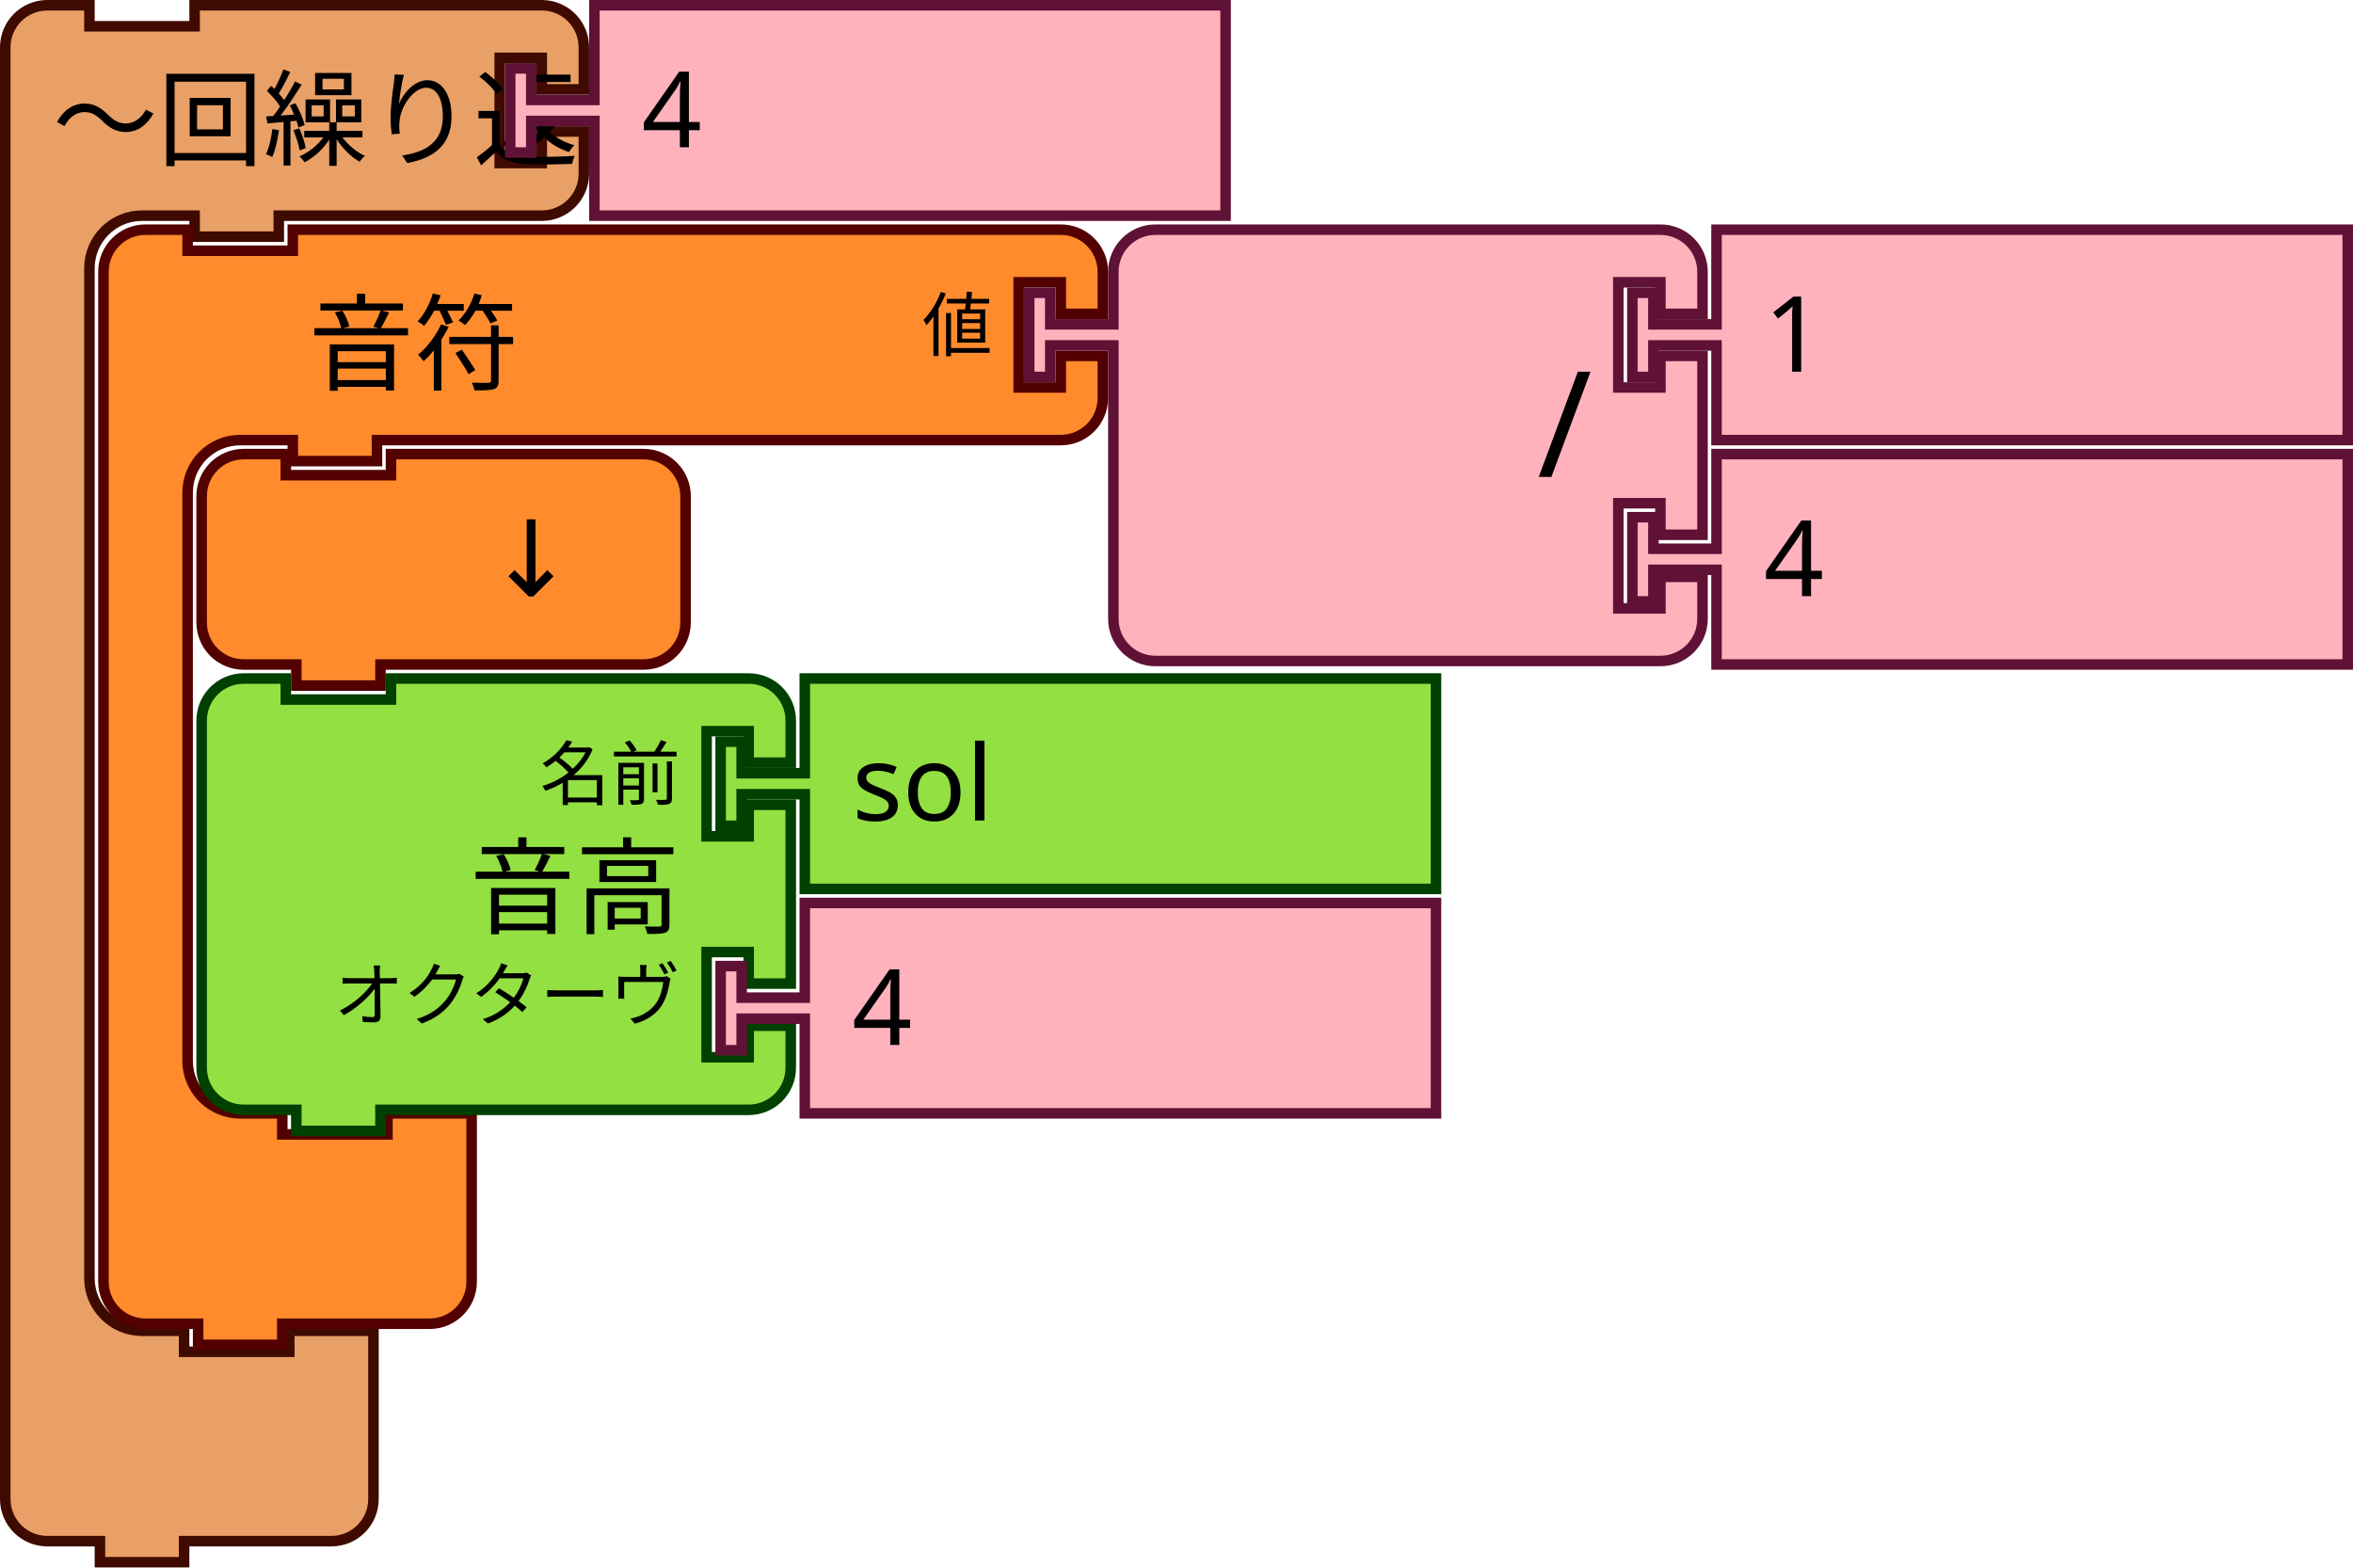
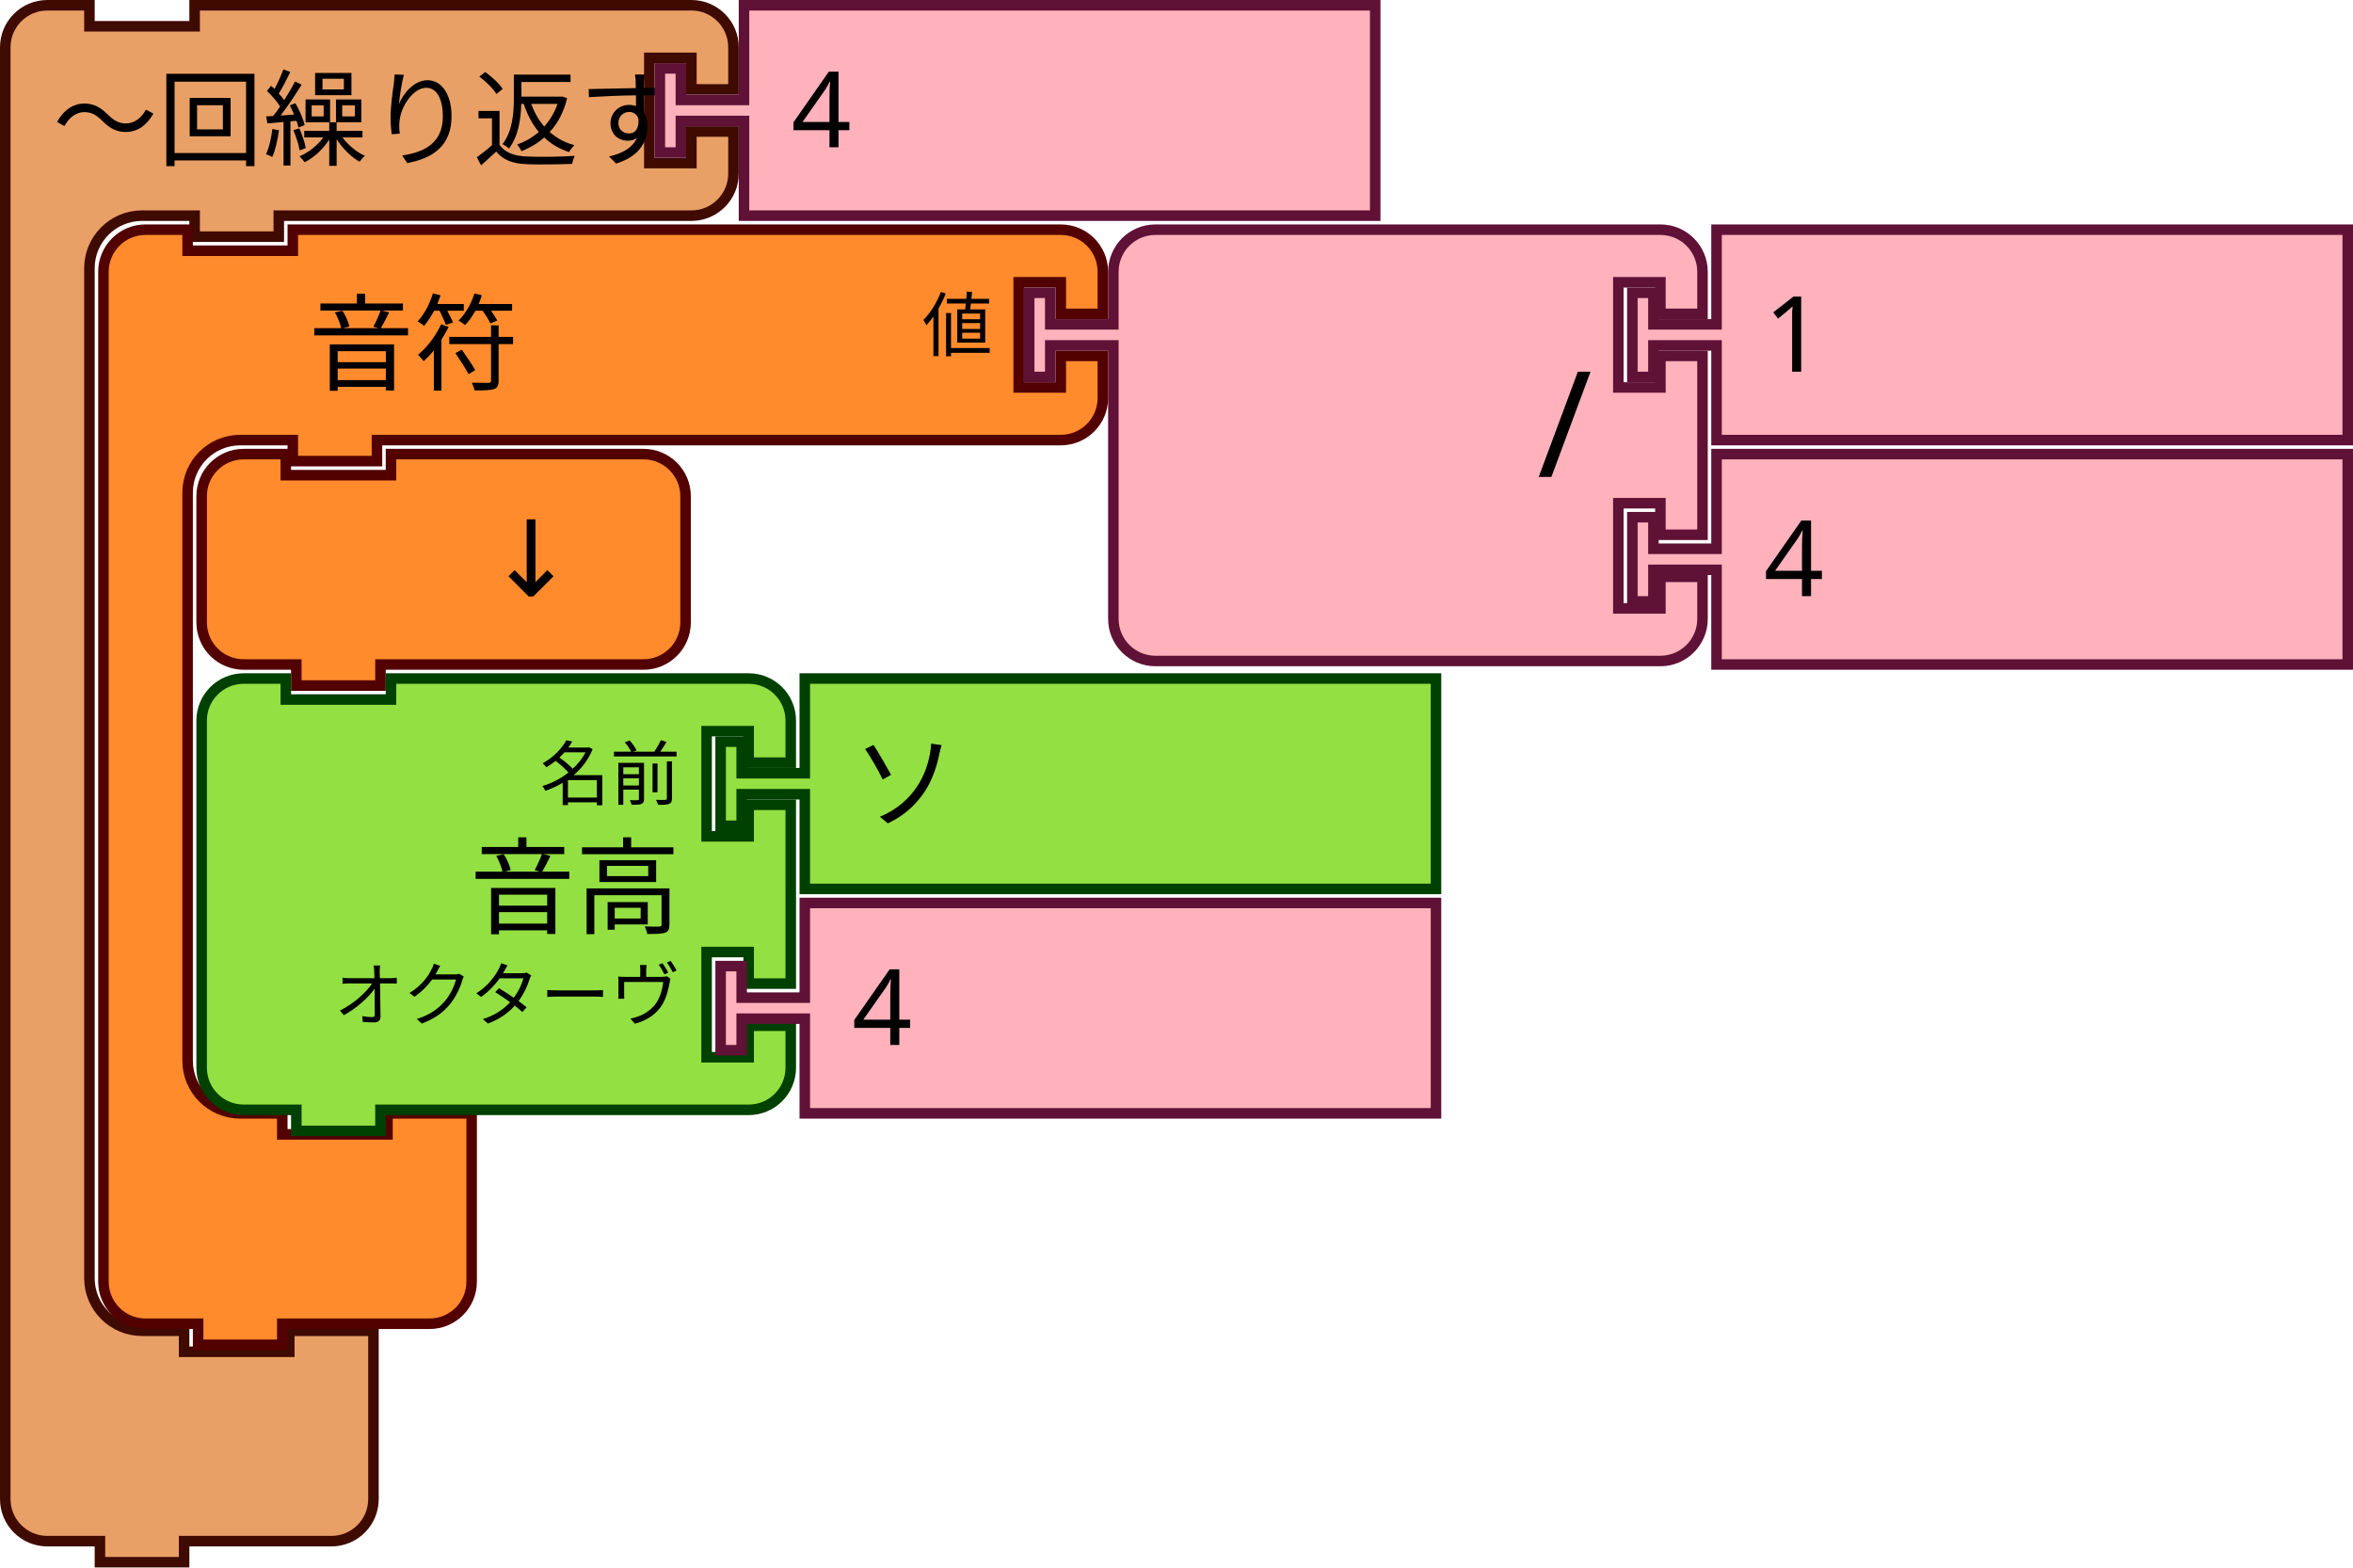
<svg xmlns="http://www.w3.org/2000/svg" width="88.768mm" height="59.134mm" viewBox="0 0 88.768 59.134" version="1.1" id="svg1498">
  <defs id="defs1492" />
  <g id="layer1" transform="translate(-192.8623,-255.8667)">
    <g id="g148" transform="matrix(0.2645833,0,0,0.2645833,192.8623,255.8667)">
      <g transform="scale(1.5)" id="g146">
-         <path d="m 0.5,8.5 v -4 a 4,4 90 0 1 4,-4 h 4 v 2 h 10 v -2 h 9 20 4 a 4,4 90 0 1 4,4 v 4 h -4 v -3 h -4 v 10 h 4 v -3 h 4 v 4 a 4,4 90 0 1 -4,4 h -4 -20 -1 v 2 h -8 v -2 h -1 -4 a 5,5 90 0 0 -5,5 v 4 4 84 4 a 5,5 90 0 0 5,5 h 4 v 2 h 10 v -2 h 8 v 6 6 4 a 4,4 90 0 1 -4,4 h -4 -9 -1 v 2 h -8 v -2 h -1 -4 a 4,4 90 0 1 -4,-4 v -4 z" style="fill:#e9a066;fill-opacity:1;stroke:#3f0a00;stroke-width:1;stroke-linecap:round;stroke-opacity:1" id="path136" />
+         <path d="m 0.5,8.5 0,-4 c 0,-2.209 1.791,-4 4,-4 l 4,0 0,2 10,0 0,-2 9,0 34.222,0 4,0 c 2.209,0 4,1.791 4,4 l 0,4 -4,0 0,-3 -4,0 0,10 4,0 0,-3 4,0 0,4 c 0,2.209 -1.791,4 -4,4 l -4,0 -34.222,0 -1,0 0,2 -8,0 0,-2 -1,0 -4,0 c -2.761,0 -5,2.239 -5,5 l 0,4 0,4 0,84 0,4 c 0,2.761 2.239,5 5,5 l 4,0 0,2 10,0 0,-2 8,0 0,6 0,6 0,4 c 0,2.209 -1.791,4 -4,4 l -4,0 -9,0 -1,0 0,2 -8,0 0,-2 -1,0 -4,0 c -2.209,0 -4,-1.791 -4,-4 l 0,-4 z" style="fill:#e9a066;fill-opacity:1;stroke:#3f0a00;stroke-width:1;stroke-linecap:round;stroke-opacity:1" id="path136" />
        <text style="font-size:10px;font-family:sans-serif;text-anchor:start;fill:#000000" id="text140">
          <tspan x="5" y="15" id="tspan138">～回繰り返す</tspan>
        </text>
        <text style="font-size:6.667px;font-family:sans-serif;text-anchor:end;fill:#000000" id="text144">
          <tspan x="45" y="12" id="tspan142" />
        </text>
      </g>
    </g>
-     <g transform="matrix(0.2645833,0,0,0.2645833,211.9124,255.8667)" id="g158">
-       <g transform="scale(1.5)" id="g156">
-         <path d="m 8.5,0.5 h 60 v 20 h -60 v -8 -1 h -6 v 3 h -2 v -8 h 2 v 3 h 6 v -1 z" style="fill:#ffb2bc;fill-opacity:1;stroke:#601136;stroke-width:1;stroke-linecap:round;stroke-opacity:1" id="path150" />
+     <g transform="matrix(0.2645833,0,0,0.2645833,217.5568,255.8667)" id="g158">
+       <g transform="scale(1.5,1.5)" id="g156">
+         <path d="m 8.5,0.5 60,0 0,20 -60,0 0,-8 0,-1 -6,0 0,3 -2,0 0,-8 2,0 0,3 6,0 0,-1 z" style="fill:#ffb2bc;fill-opacity:1;stroke:#601136;stroke-width:1;stroke-linecap:round;stroke-opacity:1" id="path150" />
        <text style="font-size:10px;font-family:sans-serif;text-anchor:start;fill:#000000" id="text154">
          <tspan x="13" y="14" id="tspan152">4</tspan>
        </text>
      </g>
    </g>
    <g transform="matrix(0.2645833,0,0,0.2645833,196.5665,264.3334)" id="g172">
      <g transform="scale(1.5)" id="g170">
        <path d="m 0.5,8.5 v -4 a 4,4 90 0 1 4,-4 h 4 v 2 h 10 v -2 h 9 60 4 a 4,4 90 0 1 4,4 v 4 h -4 v -3 h -4 v 10 h 4 v -3 h 4 v 4 a 4,4 90 0 1 -4,4 h -4 -60 -1 v 2 h -8 v -2 h -1 -4 a 5,5 90 0 0 -5,5 v 4 4 42 4 a 5,5 90 0 0 5,5 h 4 v 2 h 10 v -2 h 8 v 6 6 4 a 4,4 90 0 1 -4,4 h -4 -9 -1 v 2 h -8 v -2 h -1 -4 a 4,4 90 0 1 -4,-4 v -4 z" style="fill:#ff8b2d;fill-opacity:1;stroke:#520000;stroke-width:1;stroke-linecap:round;stroke-opacity:1" id="path160" />
        <text style="font-size:10px;font-family:sans-serif;text-anchor:start;fill:#000000" id="text164">
          <tspan x="20" y="15" id="tspan162">音符</tspan>
        </text>
        <text style="font-size:6.667px;font-family:sans-serif;text-anchor:end;fill:#000000" id="text168">
          <tspan x="85" y="12" id="tspan166">値</tspan>
        </text>
      </g>
    </g>
    <g transform="matrix(0.2645833,0,0,0.2645833,231.4915,264.3334)" id="g190">
      <g transform="scale(1.5)" id="g188">
        <path d="m 8.5,8.5 v -4 a 4,4 90 0 1 4,-4 h 4 10 30 4 a 4,4 90 0 1 4,4 v 4 h -4 v -3 h -4 v 10 h 4 v -3 h 4 v 17 h -4 v -3 h -4 v 10 h 4 v -3 h 4 v 4 a 4,4 90 0 1 -4,4 h -4 -30 -10 -4 a 4,4 90 0 1 -4,-4 v -4 -21 -1 h -6 v 3 h -2 v -8 h 2 v 3 h 6 z" style="fill:#ffb2bc;fill-opacity:1;stroke:#601136;stroke-width:1;stroke-linecap:round;stroke-opacity:1" id="path174" />
        <text style="font-size:14px;font-family:sans-serif;text-anchor:end;fill:#000000" id="text178">
          <tspan x="54" y="24" id="tspan176">/</tspan>
        </text>
        <text style="font-size:9.333px;font-family:sans-serif;text-anchor:end;fill:#000000" id="text182">
          <tspan x="54" y="12" id="tspan180" />
        </text>
        <text style="font-size:9.333px;font-family:sans-serif;text-anchor:end;fill:#000000" id="text186">
          <tspan x="54" y="33" id="tspan184" />
        </text>
      </g>
    </g>
    <g transform="matrix(0.2645833,0,0,0.2645833,254.2457,264.3334)" id="g200">
      <g transform="scale(1.5)" id="g198">
        <path d="m 8.5,0.5 h 60 v 20 h -60 v -8 -1 h -6 v 3 h -2 v -8 h 2 v 3 h 6 v -1 z" style="fill:#ffb2bc;fill-opacity:1;stroke:#601136;stroke-width:1;stroke-linecap:round;stroke-opacity:1" id="path192" />
        <text style="font-size:10px;font-family:sans-serif;text-anchor:start;fill:#000000" id="text196">
          <tspan x="13" y="14" id="tspan194">1</tspan>
        </text>
      </g>
    </g>
    <g transform="matrix(0.2645833,0,0,0.2645833,254.2457,272.8001)" id="g210">
      <g transform="scale(1.5)" id="g208">
        <path d="m 8.5,0.5 h 60 v 20 h -60 v -8 -1 h -6 v 3 h -2 v -8 h 2 v 3 h 6 v -1 z" style="fill:#ffb2bc;fill-opacity:1;stroke:#601136;stroke-width:1;stroke-linecap:round;stroke-opacity:1" id="path202" />
        <text style="font-size:10px;font-family:sans-serif;text-anchor:start;fill:#000000" id="text206">
          <tspan x="13" y="14" id="tspan204">4</tspan>
        </text>
      </g>
    </g>
    <g transform="matrix(0.2645833,0,0,0.2645833,200.2707,272.8001)" id="g220">
      <g transform="scale(1.5)" id="g218">
        <path d="m 0.5,8.5 v -4 a 4,4 90 0 1 4,-4 h 4 v 2 h 10 v -2 h 20 4 a 4,4 90 0 1 4,4 v 4 4 4 a 4,4 90 0 1 -4,4 h -4 -20 -1 v 2 h -8 v -2 h -1 -4 a 4,4 90 0 1 -4,-4 v -4 z" style="fill:#ff8b2d;fill-opacity:1;stroke:#520000;stroke-width:1;stroke-linecap:round;stroke-opacity:1" id="path212" />
        <text style="font-size:10px;font-family:sans-serif;text-anchor:end;fill:#000000" id="text216">
          <tspan x="36" y="14" id="tspan214">↓</tspan>
        </text>
      </g>
    </g>
    <g transform="matrix(0.2645833,0,0,0.2645833,200.2707,281.2667)" id="g238">
      <g transform="scale(1.5)" id="g236">
        <path d="m 0.5,8.5 v -4 a 4,4 90 0 1 4,-4 h 4 v 2 h 10 v -2 h 30 4 a 4,4 90 0 1 4,4 v 4 h -4 v -3 h -4 v 10 h 4 v -3 h 4 v 17 h -4 v -3 h -4 v 10 h 4 v -3 h 4 v 4 a 4,4 90 0 1 -4,4 h -4 -30 -1 v 2 h -8 v -2 h -1 -4 a 4,4 90 0 1 -4,-4 v -4 -21 z" style="fill:#93e042;fill-opacity:1;stroke:#004000;stroke-width:1;stroke-linecap:round;stroke-opacity:1" id="path222" />
        <text style="font-size:10px;font-family:sans-serif;text-anchor:end;fill:#000000" id="text226">
          <tspan x="46" y="24" id="tspan224">音高</tspan>
        </text>
        <text style="font-size:6.667px;font-family:sans-serif;text-anchor:end;fill:#000000" id="text230">
          <tspan x="46" y="12" id="tspan228">名前</tspan>
        </text>
        <text style="font-size:6.667px;font-family:sans-serif;text-anchor:end;fill:#000000" id="text234">
          <tspan x="46" y="33" id="tspan232">オクターヴ</tspan>
        </text>
      </g>
    </g>
    <g transform="matrix(0.2645833,0,0,0.2645833,219.8499,281.2667)" id="g248">
      <g transform="scale(1.5)" id="g246">
        <path d="m 8.5,0.5 h 60 v 20 h -60 v -8 -1 h -6 v 3 h -2 v -8 h 2 v 3 h 6 v -1 z" style="fill:#93e042;fill-opacity:1;stroke:#004000;stroke-width:1;stroke-linecap:round;stroke-opacity:1" id="path240" />
        <text style="font-size:10px;font-family:sans-serif;text-anchor:start;fill:#000000" id="text244">
-           <tspan x="13" y="14" id="tspan242">sol</tspan>
+           <tspan x="13" y="14" id="tspan242">ソ</tspan>
        </text>
      </g>
    </g>
    <g transform="matrix(0.2645833,0,0,0.2645833,219.8499,289.7334)" id="g258">
      <g transform="scale(1.5)" id="g256">
        <path d="m 8.5,0.5 h 60 v 20 h -60 v -8 -1 h -6 v 3 h -2 v -8 h 2 v 3 h 6 v -1 z" style="fill:#ffb2bc;fill-opacity:1;stroke:#601136;stroke-width:1;stroke-linecap:round;stroke-opacity:1" id="path250" />
        <text style="font-size:10px;font-family:sans-serif;text-anchor:start;fill:#000000" id="text254">
          <tspan x="13" y="14" id="tspan252">4</tspan>
        </text>
      </g>
    </g>
  </g>
</svg>
